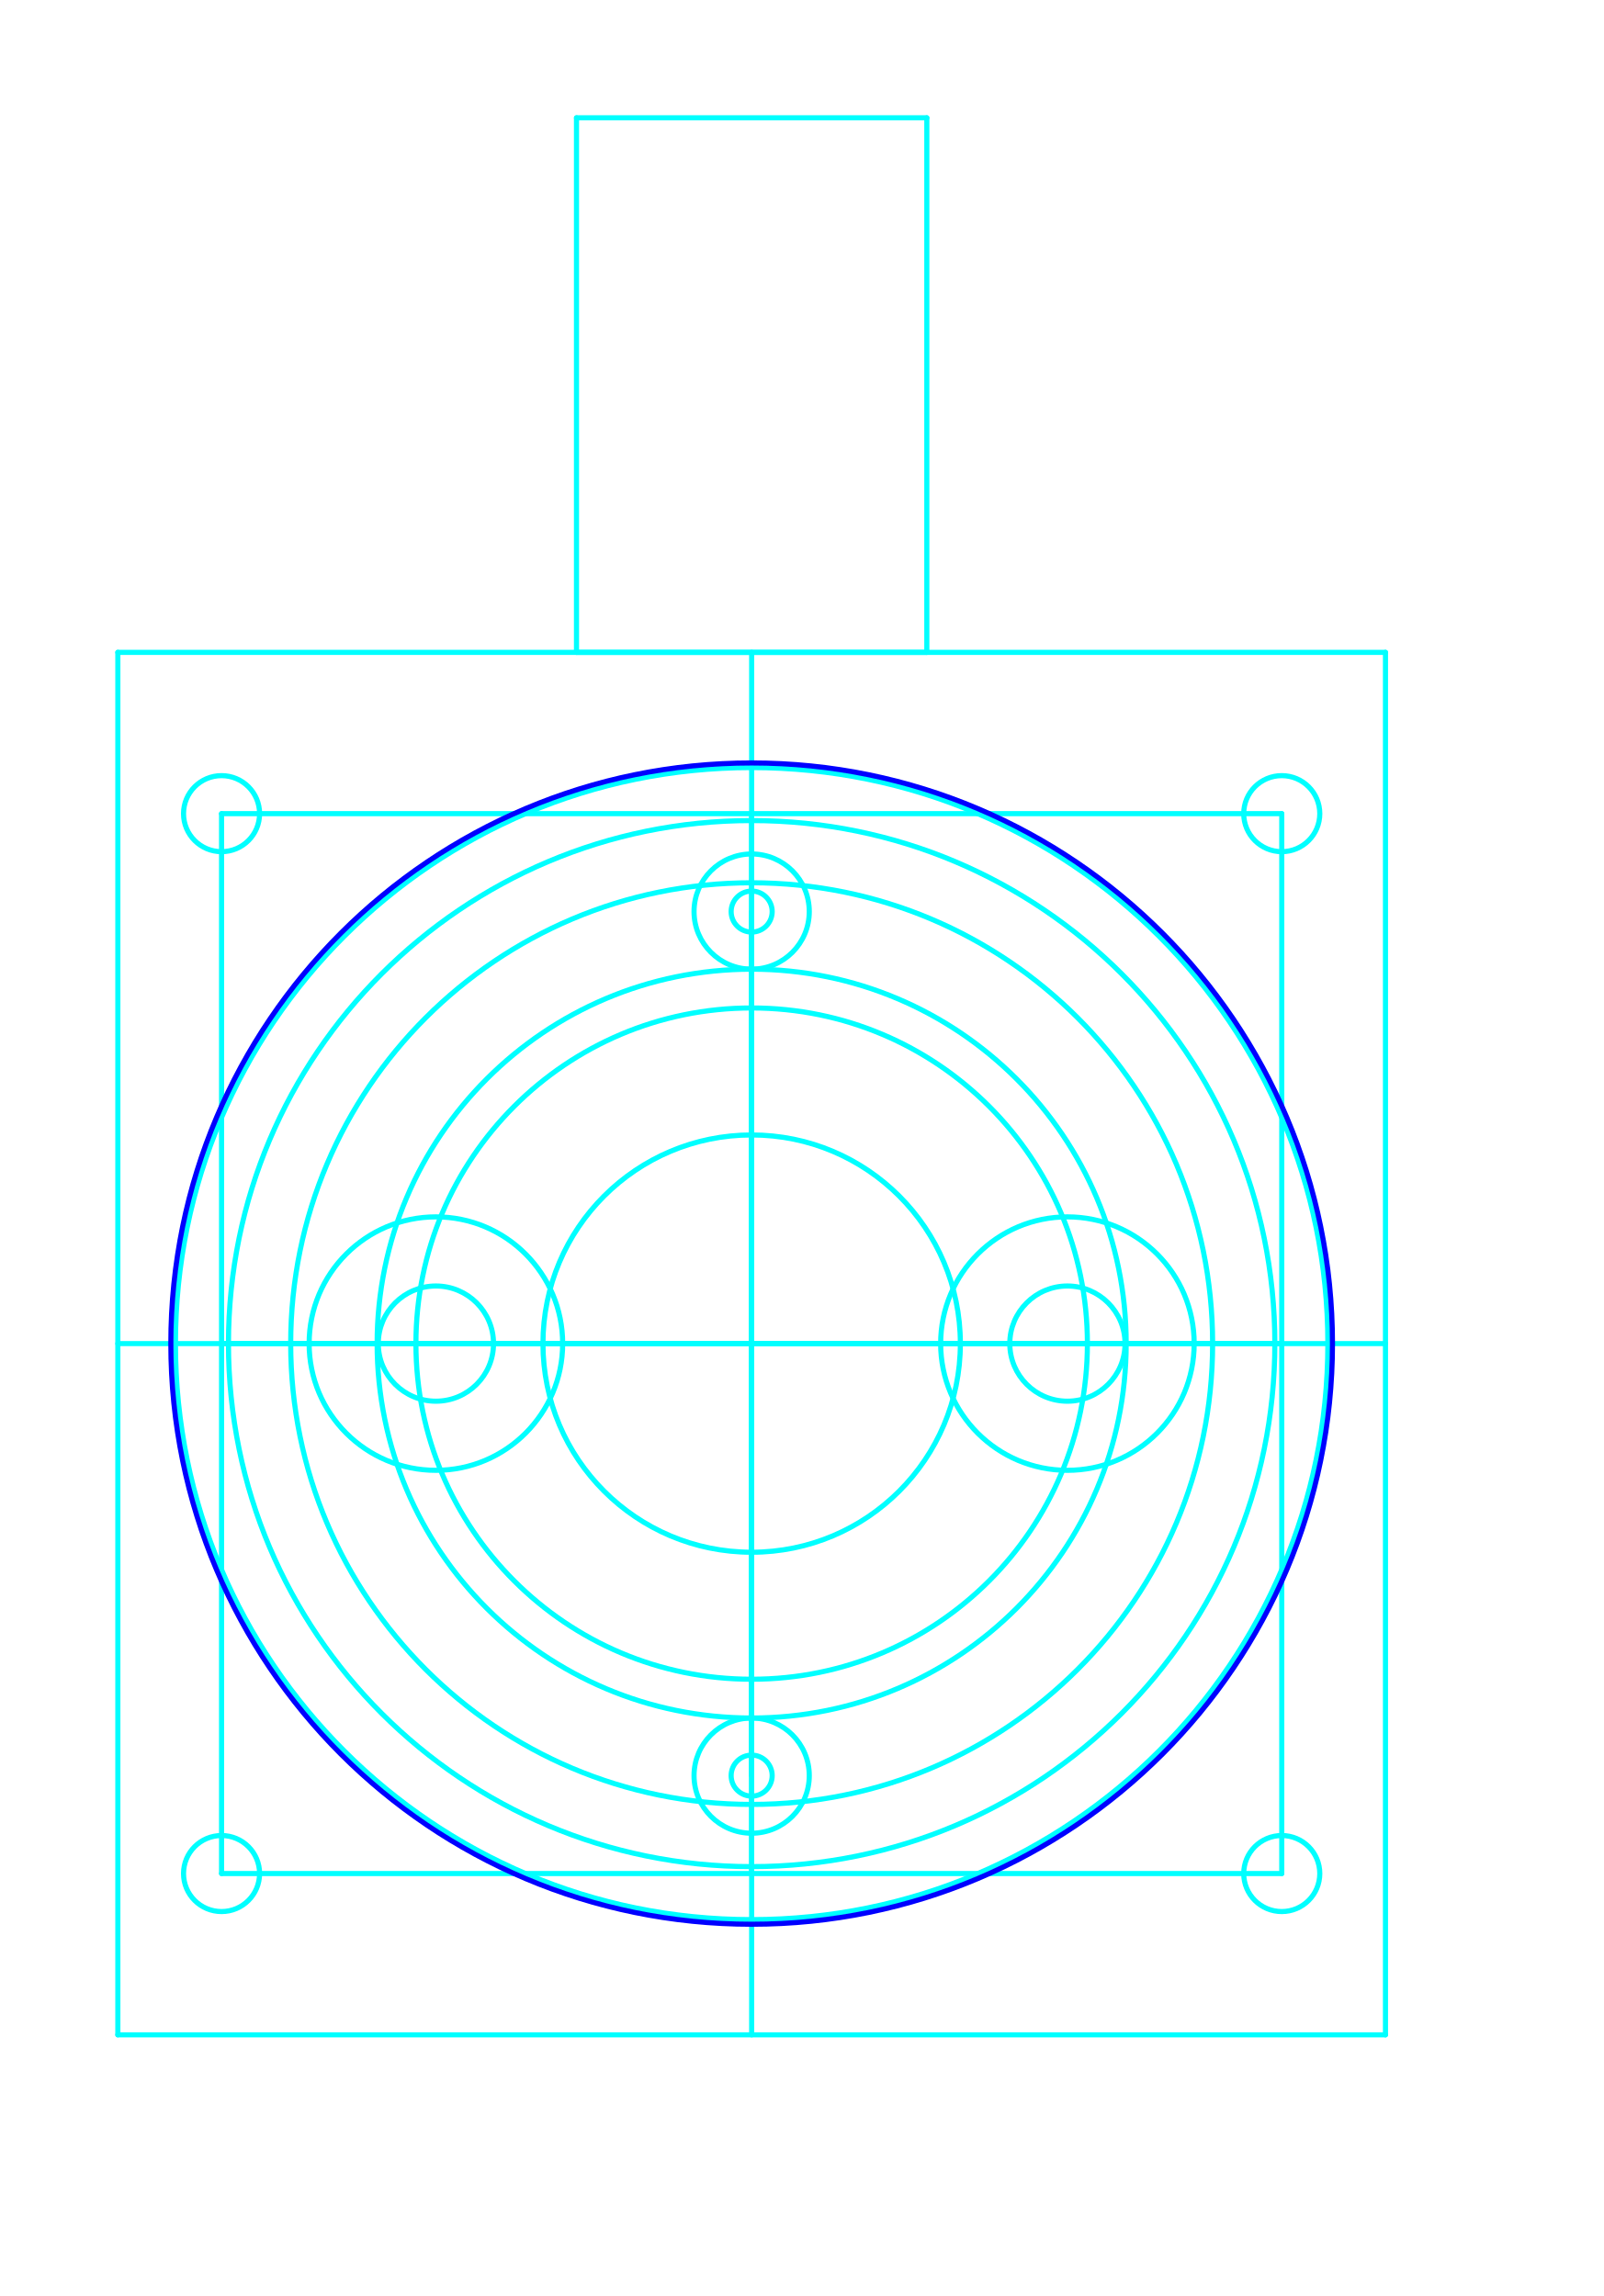
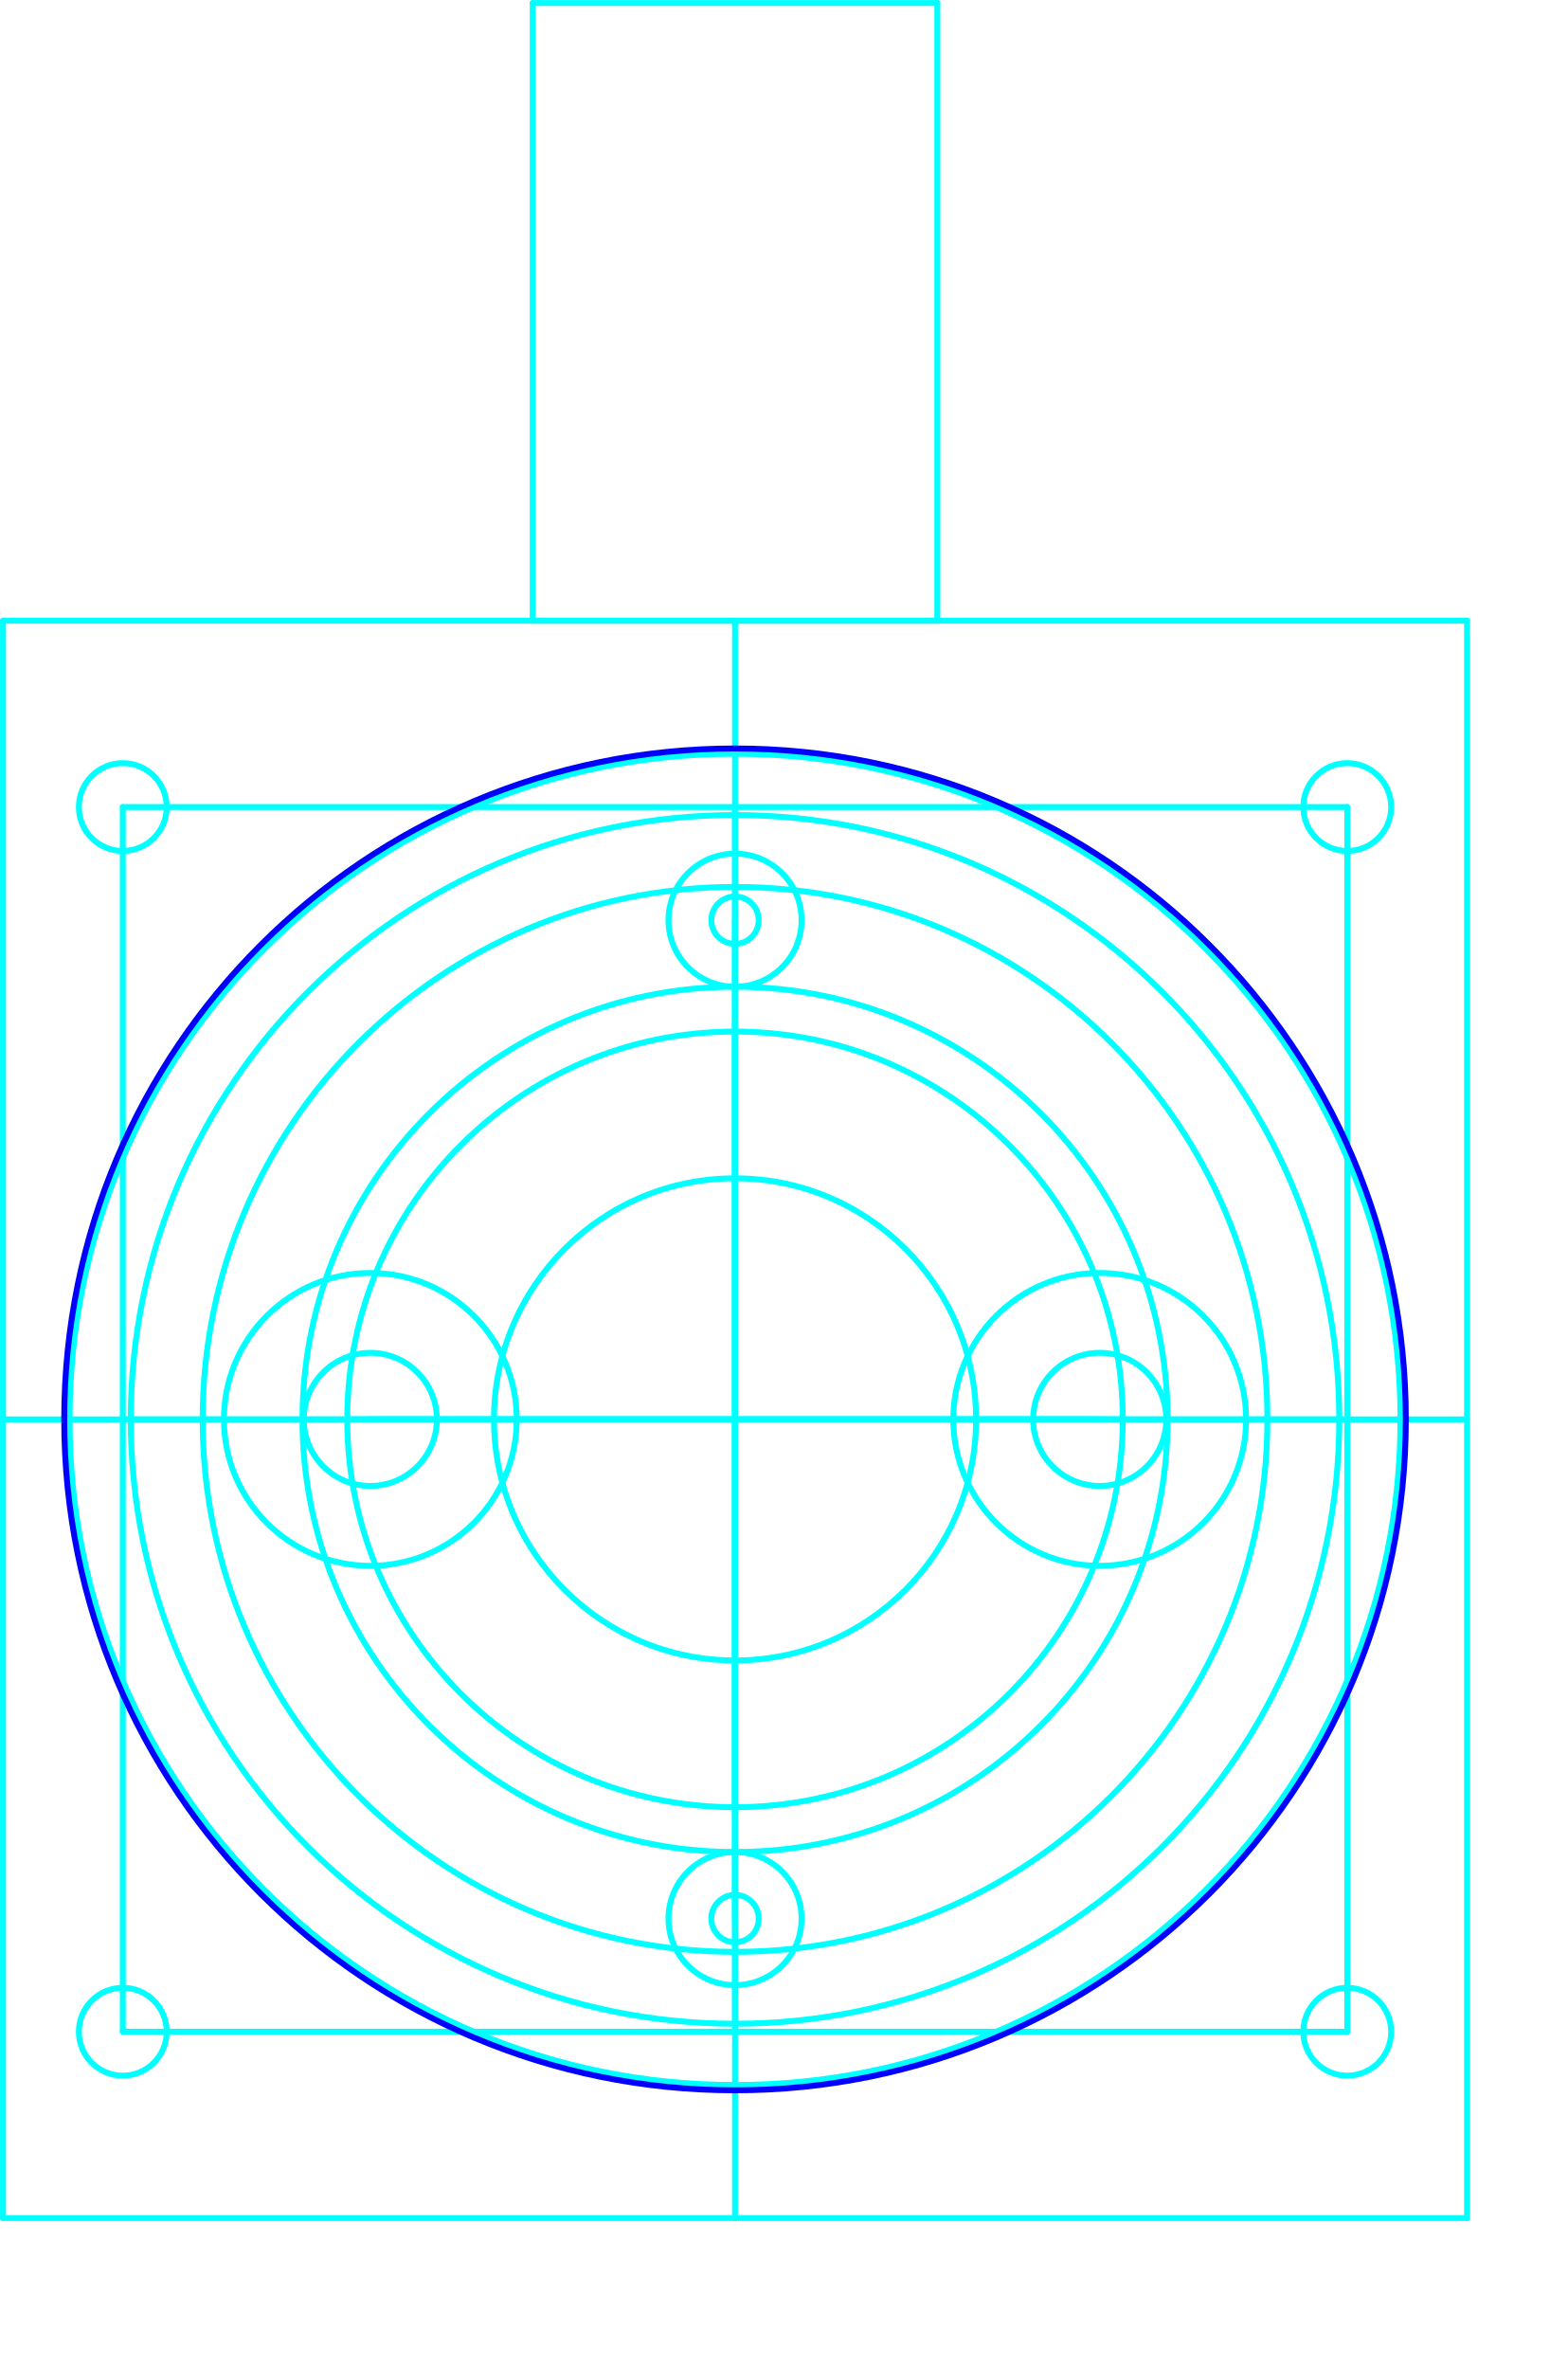
- <svg xmlns="http://www.w3.org/2000/svg" width="3.261in" height="4.671in" id="svg4155" version="1.1">
+ <svg xmlns="http://www.w3.org/2000/svg" width="2.761in" height="4.171in" id="svg4155" version="1.1">
  <defs id="defs4159">
    <marker id="DistanceX" orient="auto" refX="0" refY="0" style="overflow:visible">
      <path d="M 3,-3 -3,3 M 0,-5 0,5" style="stroke:#000000;stroke-width:0.5" id="path4162" />
    </marker>
    <pattern height="8" id="Hatch" patternUnits="userSpaceOnUse" width="8" x="0" y="0">
      <path d="M8 4 l-4,4" linecap="square" stroke="#000000" stroke-width="0.25" id="path4165" />
      <path d="M6 2 l-4,4" linecap="square" stroke="#000000" stroke-width="0.25" id="path4167" />
      <path d="M4 0 l-4,4" linecap="square" stroke="#000000" stroke-width="0.25" id="path4169" />
    </pattern>
    <symbol id="*MODEL_SPACE" />
    <symbol id="*PAPER_SPACE" />
  </defs>
-   <g id="g4223" style="display:inline" transform="translate(-31263.243,46820.045)" />
-   <g id="g4295" style="display:inline" transform="translate(-31263.243,46820.045)">
+   <g id="g4223" style="display:inline" transform="translate(-31285.743,46797.545)" />
+   <g id="g4295" style="display:inline" transform="translate(-31285.743,46797.545)">
    <path d="m 31533.75,-46692.638 0,270" style="fill:none;stroke:#00ffff;stroke-linecap:round" id="path4335" />
    <path d="m 31421.25,-46473.263 a 11.25,11.25 0 1 0 -22.5,0 11.25,11.25 0 1 0 22.5,0 z" style="fill:none;stroke:#00ffff;stroke-linecap:round" id="path4337" />
    <path d="m 31414.005,-46473.263 a 4.005,4.005 0 1 0 -8.01,0 4.005,4.005 0 1 0 8.01,0 z" style="fill:none;stroke:#00ffff;stroke-linecap:round" id="path4339" />
    <path d="m 31475.551,-46557.638 a 65.551,65.551 0 1 0 -131.102,0 65.551,65.551 0 1 0 131.102,0 z" style="fill:none;stroke:#00ffff;stroke-linecap:round" id="path4341" />
    <path d="m 31410,-46492.087 0,-131.102" style="fill:none;stroke:#00ffff;stroke-linecap:round" id="path4343" />
    <path d="m 31533.75,-46422.638 -247.5,0" style="fill:none;stroke:#00ffff;stroke-linecap:round" id="path4345" />
    <path d="m 31513.5,-46454.138 -207,0" style="fill:none;stroke:#00ffff;stroke-linecap:round" id="path4347" />
    <path d="m 31313.925,-46454.138 a 7.425,7.425 0 1 0 -14.85,0 7.425,7.425 0 1 0 14.85,0 z" style="fill:none;stroke:#00ffff;stroke-linecap:round" id="path4349" />
    <path d="m 31520.925,-46454.138 a 7.425,7.425 0 1 0 -14.85,0 7.425,7.425 0 1 0 14.85,0 z" style="fill:none;stroke:#00ffff;stroke-linecap:round" id="path4351" />
    <path d="m 31533.75,-46557.638 -247.5,0" style="fill:none;stroke:#00ffff;stroke-linecap:round" id="path4353" />
    <path d="m 31496.4,-46557.638 a 24.75,24.75 0 1 0 -49.5,0 24.75,24.75 0 1 0 49.5,0 z" style="fill:none;stroke:#00ffff;stroke-linecap:round" id="path4355" />
    <path d="m 31286.25,-46692.638 247.5,0" style="fill:none;stroke:#00ffff;stroke-linecap:round" id="path4357" />
    <path d="m 31513.5,-46557.638 -207,0" style="fill:none;stroke:#00ffff;stroke-linecap:round" id="path4359" />
    <path d="m 31306.5,-46661.138 207,0" style="fill:none;stroke:#00ffff;stroke-linecap:round" id="path4361" />
    <path d="m 31471.65,-46557.638 -123.3,0" style="fill:none;stroke:#00ffff;stroke-linecap:round" id="path4363" />
    <path d="m 31482.9,-46557.638 a 11.25,11.25 0 1 0 -22.5,0 11.25,11.25 0 1 0 22.5,0 z" style="fill:none;stroke:#00ffff;stroke-linecap:round" id="path4365" />
    <path d="m 31475.551,-46557.638 -131.102,0" style="fill:none;stroke:#00ffff;stroke-linecap:round" id="path4367" />
    <path d="m 31444.2,-46797.038 0,104.4" style="fill:none;stroke:#00ffff;stroke-linecap:round" id="path4369" />
    <path d="m 31375.8,-46692.638 0,-104.4" style="fill:none;stroke:#00ffff;stroke-linecap:round" id="path4371" />
    <path d="m 31375.8,-46797.038 68.4,0" style="fill:none;stroke:#00ffff;stroke-linecap:round" id="path4373" />
    <path d="m 31359.6,-46557.638 a 11.25,11.25 0 1 0 -22.5,0 11.25,11.25 0 1 0 22.5,0 z" style="fill:none;stroke:#00ffff;stroke-linecap:round" id="path4375" />
    <path d="m 31450.748,-46557.638 a 40.748,40.748 0 1 0 -81.496,0 40.748,40.748 0 1 0 81.496,0 z" style="fill:none;stroke:#00ffff;stroke-linecap:round" id="path4377" />
    <path d="m 31373.1,-46557.638 a 24.75,24.75 0 1 0 -49.5,0 24.75,24.75 0 1 0 49.5,0 z" style="fill:none;stroke:#00ffff;stroke-linecap:round" id="path4379" />
    <path d="m 31313.925,-46661.138 a 7.425,7.425 0 1 0 -14.85,0 7.425,7.425 0 1 0 14.85,0 z" style="fill:none;stroke:#00ffff;stroke-linecap:round" id="path4381" />
    <path d="m 31421.25,-46642.013 a 11.25,11.25 0 1 0 -22.5,0 11.25,11.25 0 1 0 22.5,0 z" style="fill:none;stroke:#00ffff;stroke-linecap:round" id="path4383" />
    <path d="m 31414.005,-46642.013 a 4.005,4.005 0 1 0 -8.01,0 4.005,4.005 0 1 0 8.01,0 z" style="fill:none;stroke:#00ffff;stroke-linecap:round" id="path4385" />
    <path d="m 31444.2,-46692.638 -68.4,0" style="fill:none;stroke:#00ffff;stroke-linecap:round" id="path4387" />
    <path d="m 31520.925,-46661.138 a 7.425,7.425 0 1 0 -14.85,0 7.425,7.425 0 1 0 14.85,0 z" style="fill:none;stroke:#00ffff;stroke-linecap:round" id="path4389" />
    <path d="m 31522.5,-46557.638 a 112.5,112.5 0 1 0 -225,0 112.5,112.5 0 1 0 225,0 z" style="fill:none;stroke:#00ffff;stroke-linecap:round" id="path4391" />
    <path d="m 31512.15,-46557.638 a 102.15,102.15 0 1 0 -204.3,0 102.15,102.15 0 1 0 204.3,0 z" style="fill:none;stroke:#00ffff;stroke-linecap:round" id="path4393" />
    <path d="m 31500,-46557.638 a 90,90 0 1 0 -180,0 90,90 0 1 0 180,0 z" style="fill:none;stroke:#00ffff;stroke-linecap:round" id="path4395" />
    <path d="m 31483.125,-46557.638 a 73.125,73.125 0 1 0 -146.25,0 73.125,73.125 0 1 0 146.25,0 z" style="fill:none;stroke:#00ffff;stroke-linecap:round" id="path4397" />
    <path d="m 31286.25,-46422.638 0,-270" style="fill:none;stroke:#00ffff;stroke-linecap:round" id="path4399" />
    <path d="m 31306.5,-46454.138 0,-207" style="fill:none;stroke:#00ffff;stroke-linecap:round" id="path4401" />
    <path d="m 31410,-46454.138 0,-207" style="fill:none;stroke:#00ffff;stroke-linecap:round" id="path4403" />
    <path d="m 31410,-46422.638 0,-270" style="fill:none;stroke:#00ffff;stroke-linecap:round" id="path4405" />
    <path d="m 31410,-46642.013 0,168.75" style="fill:none;stroke:#00ffff;stroke-linecap:round" id="path4407" />
    <path d="m 31513.5,-46661.138 0,207" style="fill:none;stroke:#00ffff;stroke-linecap:round" id="path4409" />
  </g>
-   <g id="g4879" style="display:inline" transform="translate(-31263.243,46820.045)">
+   <g id="g4879" style="display:inline" transform="translate(-31285.743,46797.545)">
    <path d="m 31523.4,-46557.638 a 113.4,113.4 0 1 0 -226.8,0 113.4,113.4 0 1 0 226.8,0 z" style="fill:none;stroke:#0000ff;stroke-linecap:round" id="path4901" />
  </g>
-   <g id="g4917" style="display:inline" transform="translate(-31263.243,46820.045)" />
-   <g id="g4923" style="display:inline" transform="translate(-31263.243,46820.045)" />
+   <g id="g4917" style="display:inline" transform="translate(-31285.743,46797.545)" />
+   <g id="g4923" style="display:inline" transform="translate(-31285.743,46797.545)" />
+   <g id="layer1" transform="translate(-22.49988,-22.49988)" />
</svg>
